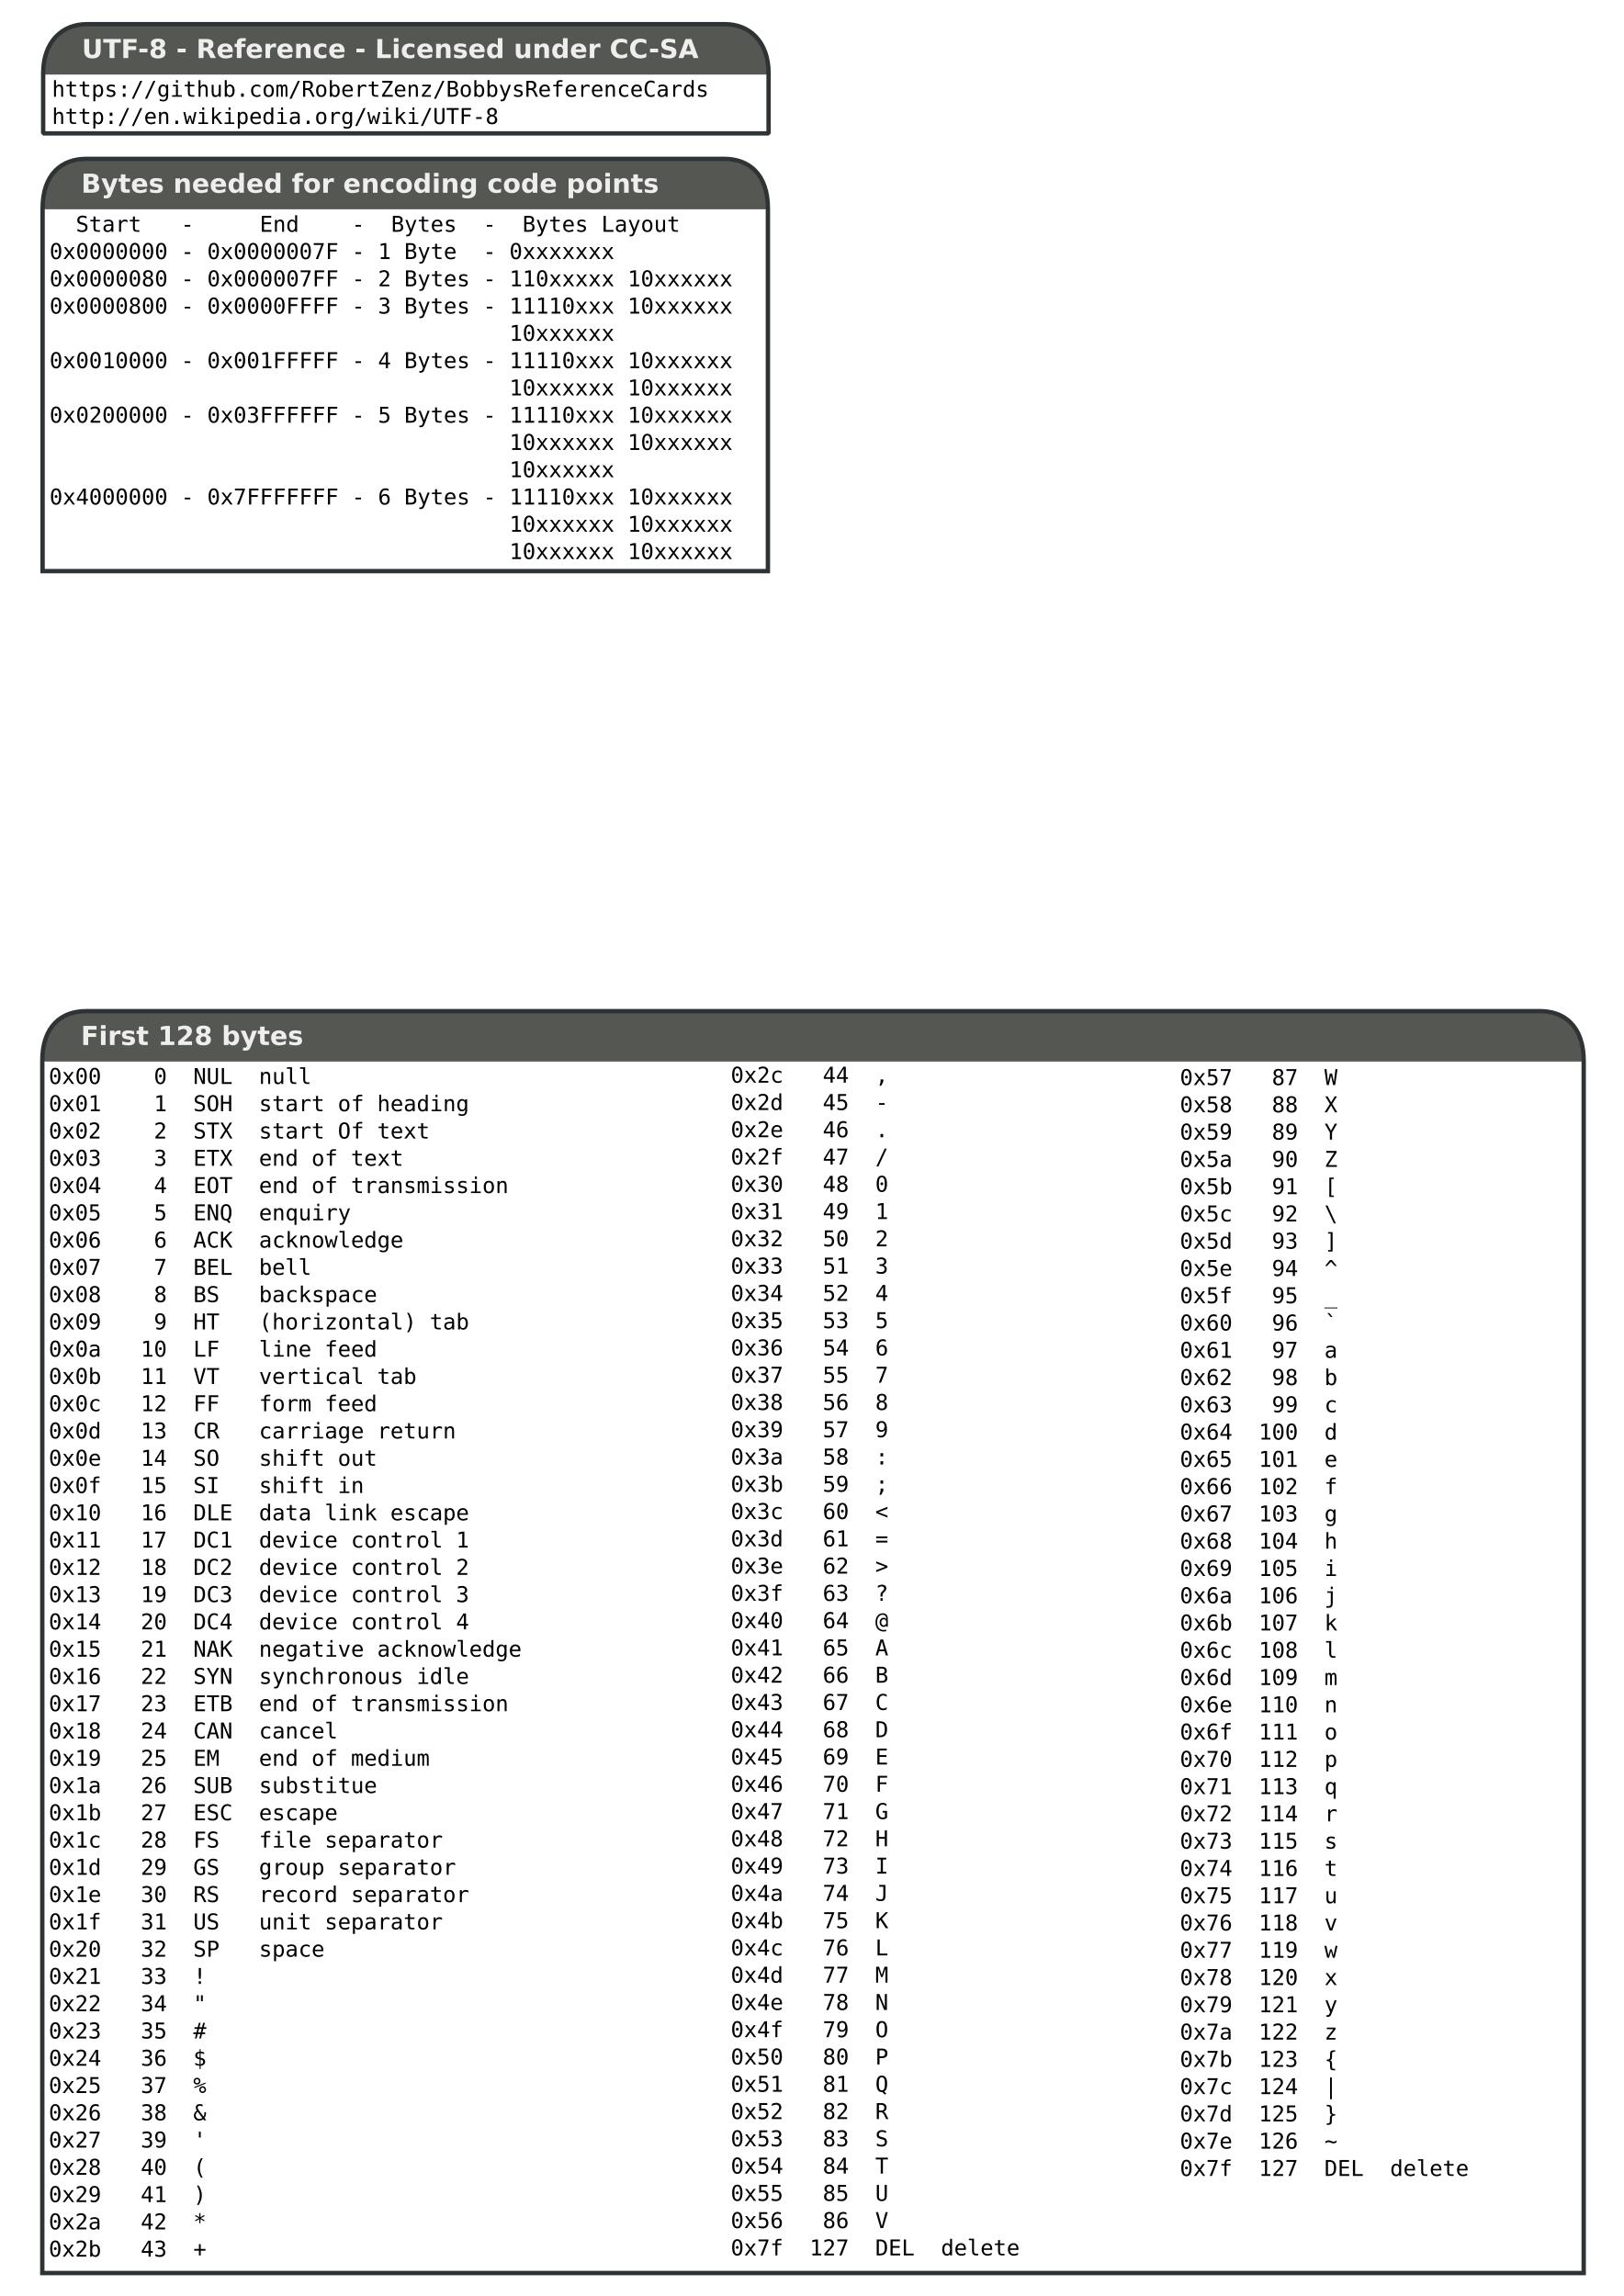
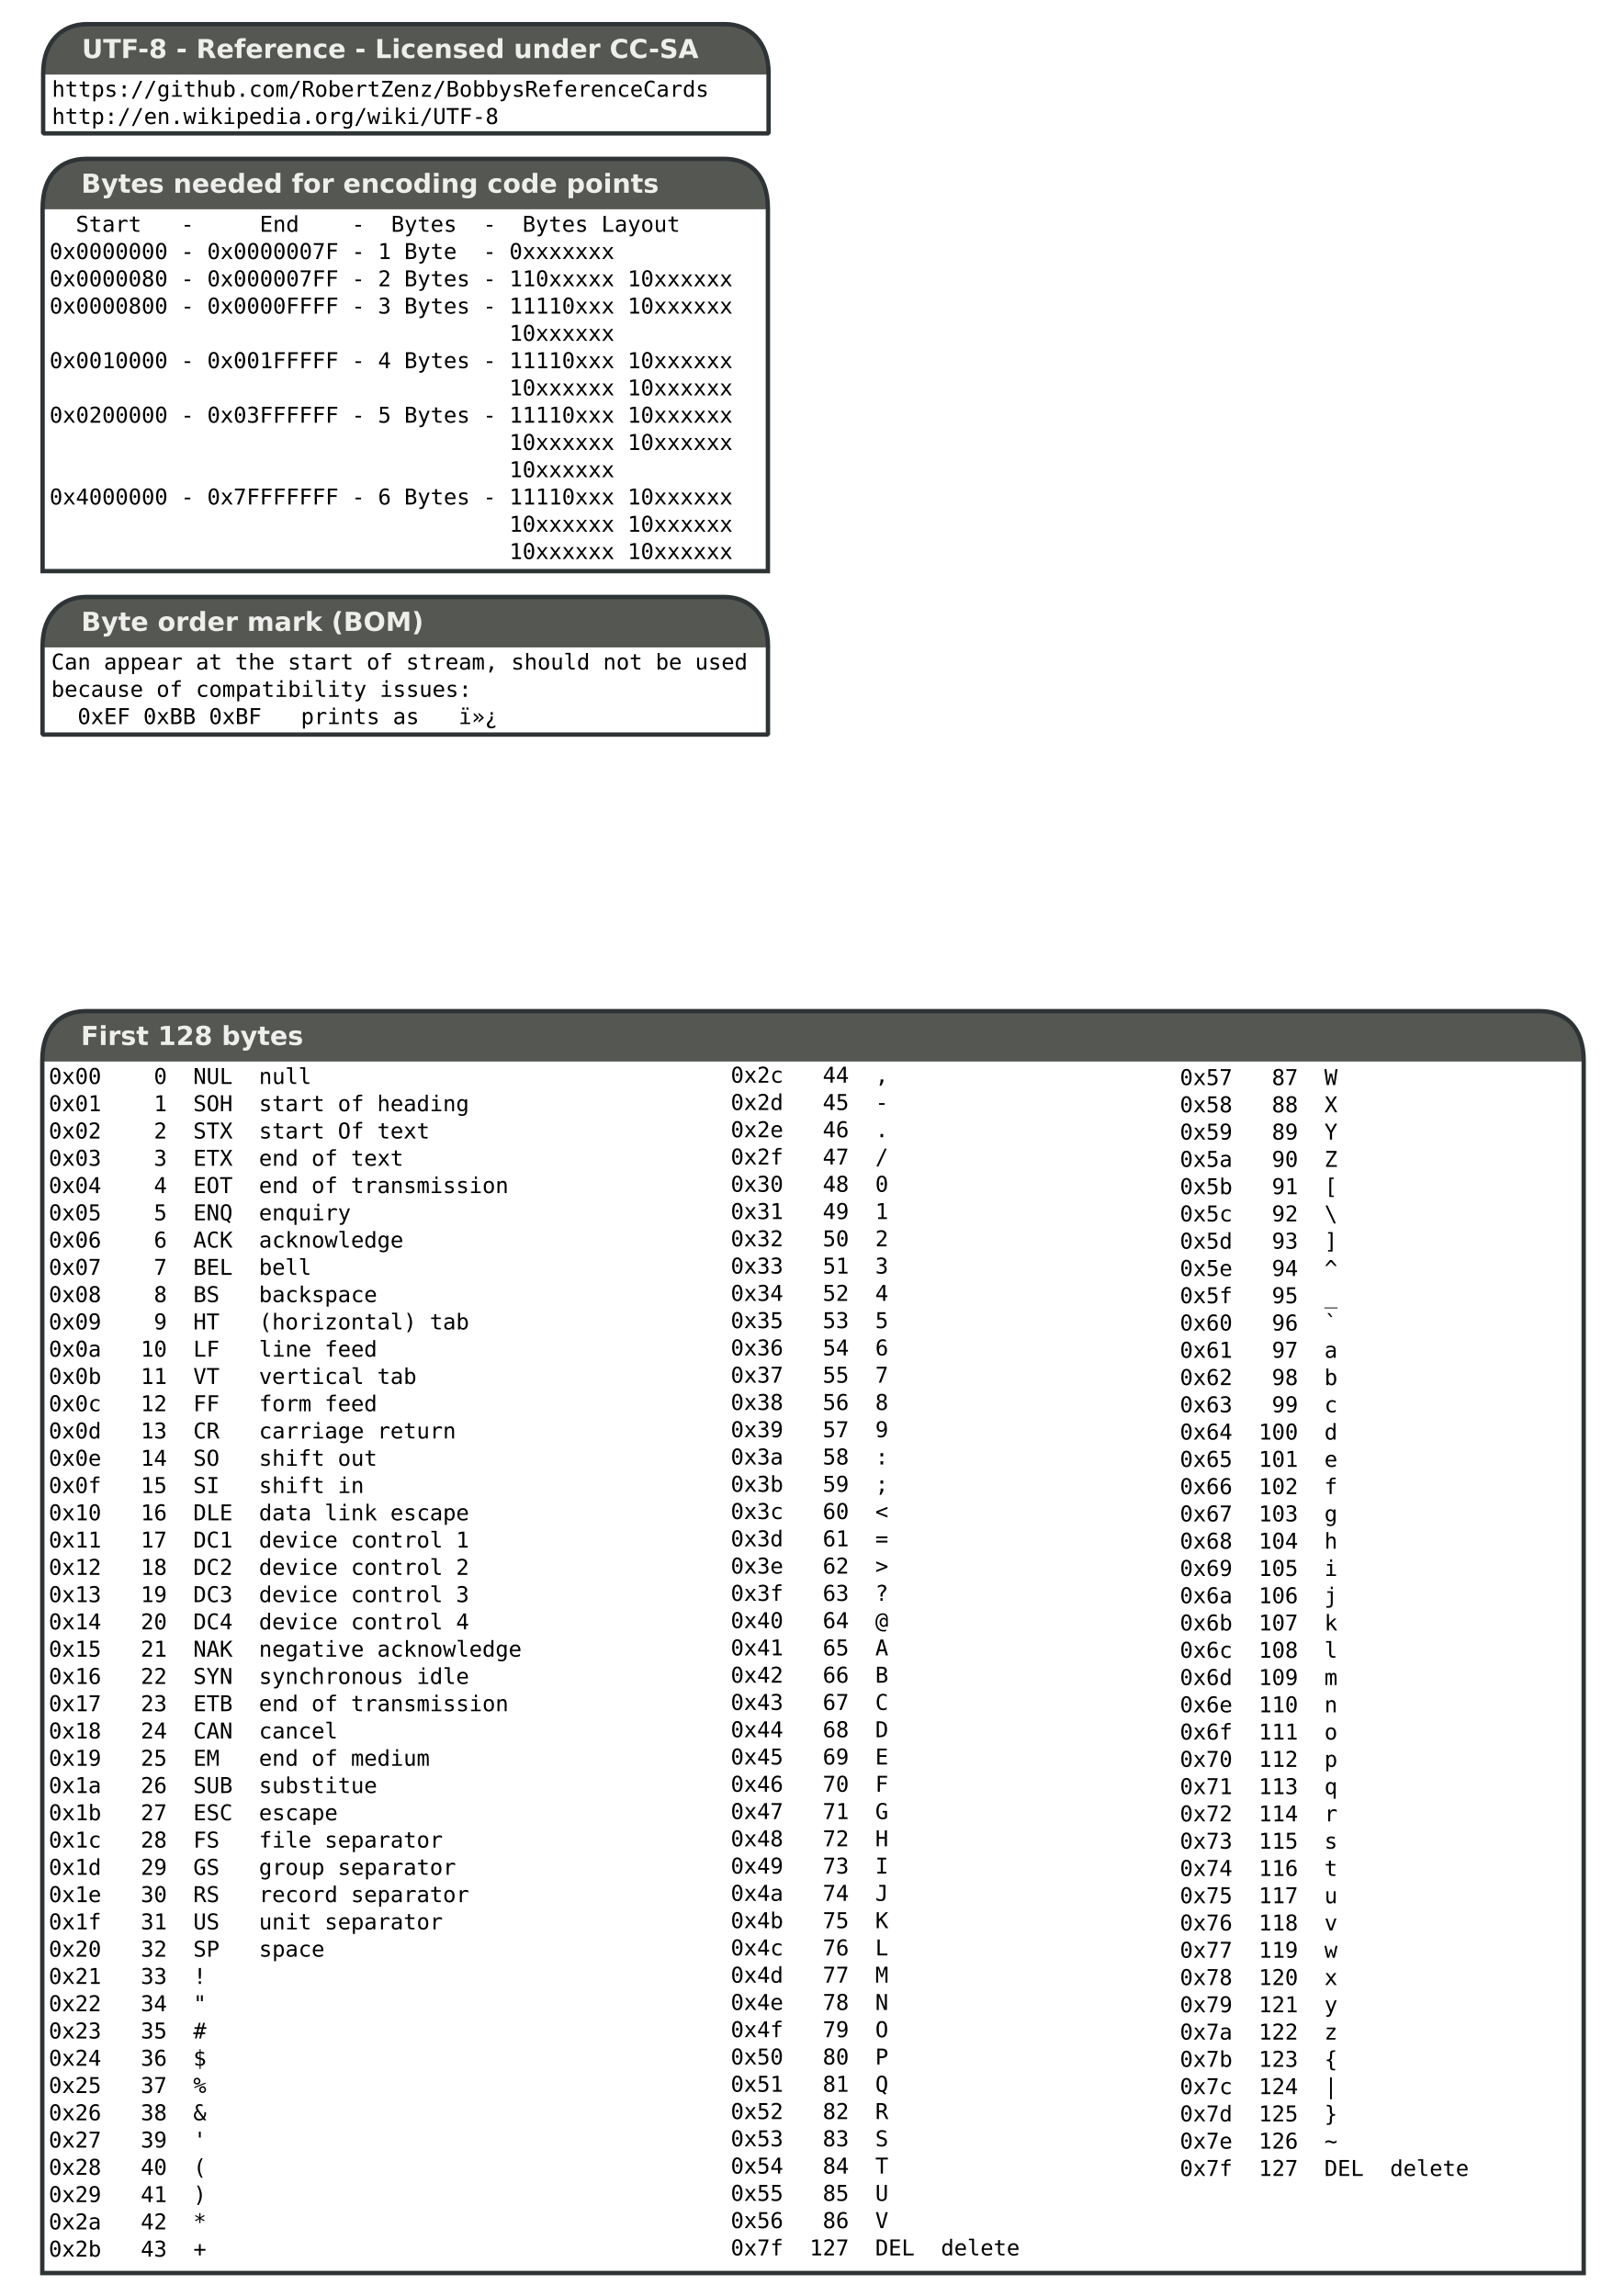
<svg xmlns="http://www.w3.org/2000/svg" width="744.094" height="1052.362" id="svg2" version="1.1">
  <defs id="defs4" />
  <g id="layer1">
    <path style="fill:#555753;fill-opacity:1;stroke:none" d="m 19.305,34.194 333.35,0 c 0,0 0.26,-23.739 -20.953,-23.739 -21.213,0 -290.73,0.209 -290.73,0.209 0,0 -21.744,-0.862 -21.668,23.529 z" id="path3763-5" />
    <path style="fill:none;stroke:#2e3436;stroke-width:2;stroke-linecap:round;stroke-linejoin:miter;stroke-miterlimit:0;stroke-opacity:1;stroke-dasharray:none" d="m 39.762,11.071 292.475,0 c 11.07,0 19.982,7.833 19.982,22.531 l 0,27.535 -332.439,0 0,-27.535 c 0,-14.698 8.912,-22.531 19.982,-22.531 z" id="rect2987-0" />
    <text xml:space="preserve" style="font-size:40px;font-style:normal;font-weight:normal;line-height:125%;letter-spacing:0px;word-spacing:0px;fill:#eeeeec;fill-opacity:1;stroke:none;font-family:Sans" x="37.488" y="26.618" id="text3759-3">
      <tspan id="tspan3761-6" x="37.488" y="26.618" style="font-size:12px;font-style:normal;font-variant:normal;font-weight:bold;font-stretch:normal;fill:#eeeeec;font-family:DejaVu Sans;-inkscape-font-specification:DejaVu Sans Bold">UTF-8 - Reference - Licensed under CC-SA</tspan>
    </text>
    <text xml:space="preserve" style="font-size:10px;font-style:normal;font-variant:normal;font-weight:normal;font-stretch:normal;line-height:125%;letter-spacing:0px;word-spacing:0px;fill:#000000;fill-opacity:1;stroke:none;font-family:Droid Sans Mono;-inkscape-font-specification:Droid Sans Mono" x="23.803" y="44.334" id="text3765-8">
      <tspan x="23.803" y="44.334" id="tspan4211-6" style="-inkscape-font-specification:DejaVu Sans Mono;font-family:DejaVu Sans Mono;font-weight:normal;font-style:normal;font-stretch:normal;font-variant:normal">https://github.com/RobertZenz/BobbysReferenceCards</tspan>
      <tspan x="23.803" y="56.834" id="tspan4413" style="-inkscape-font-specification:DejaVu Sans Mono;font-family:DejaVu Sans Mono;font-weight:normal;font-style:normal;font-stretch:normal;font-variant:normal">http://en.wikipedia.org/wiki/UTF-8</tspan>
    </text>
    <path style="fill:#555753;fill-opacity:1;stroke:none" d="m 19.02,95.909 333.35,0 c 0,0 -0.822,-23.739 -20.953,-23.739 -21.213,0 -290.73,0.209 -290.73,0.209 0,0 -19.157,-1.786 -21.668,23.529 z" id="path3763-5-7" />
    <path style="fill:none;stroke:#2e3436;stroke-width:2;stroke-linecap:round;stroke-linejoin:miter;stroke-miterlimit:4;stroke-opacity:1;stroke-dasharray:none" d="m 39.502,72.814 292.425,0 c 11.068,0 19.978,6.819 19.978,22.743 l 0,166.211 -332.382,0 0,-166.211 c 0,-15.924 8.91,-22.743 19.978,-22.743 z" id="rect2987-0-2" />
    <text xml:space="preserve" style="font-size:40px;font-style:normal;font-weight:normal;line-height:125%;letter-spacing:0px;word-spacing:0px;fill:#eeeeec;fill-opacity:1;stroke:none;font-family:Sans" x="37.202" y="88.333" id="text3759-3-2">
      <tspan id="tspan3761-6-8" x="37.202" y="88.333" style="font-size:12px;font-style:normal;font-variant:normal;font-weight:bold;font-stretch:normal;fill:#eeeeec;font-family:DejaVu Sans;-inkscape-font-specification:DejaVu Sans Bold">Bytes needed for encoding code points</tspan>
    </text>
    <text xml:space="preserve" style="font-size:10px;font-style:normal;font-variant:normal;font-weight:normal;font-stretch:normal;line-height:125%;letter-spacing:0px;word-spacing:0px;fill:#000000;fill-opacity:1;stroke:none;font-family:Droid Sans Mono;-inkscape-font-specification:Droid Sans Mono" x="23.517" y="97.62" id="text3765-8-2">
      <tspan x="23.517" y="97.62" id="tspan6812" />
    </text>
    <text xml:space="preserve" style="font-size:10px;font-style:normal;font-variant:normal;font-weight:normal;font-stretch:normal;line-height:125%;letter-spacing:0px;word-spacing:0px;fill:#000000;fill-opacity:1;stroke:none;font-family:Droid Sans Mono;-inkscape-font-specification:Droid Sans Mono" x="22.7" y="106.237" id="text3765-8-29">
      <tspan x="22.7" y="106.237" id="tspan5234" style="-inkscape-font-specification:DejaVu Sans Mono;font-family:DejaVu Sans Mono;font-weight:normal;font-style:normal;font-stretch:normal;font-variant:normal">  Start   -     End    -  Bytes  -  Bytes Layout</tspan>
      <tspan x="22.7" y="118.737" id="tspan5290" style="-inkscape-font-specification:DejaVu Sans Mono;font-family:DejaVu Sans Mono;font-weight:normal;font-style:normal;font-stretch:normal;font-variant:normal">0x0000000 - 0x0000007F - 1 Byte  - 0xxxxxxx</tspan>
      <tspan x="22.7" y="131.237" id="tspan5292" style="-inkscape-font-specification:DejaVu Sans Mono;font-family:DejaVu Sans Mono;font-weight:normal;font-style:normal;font-stretch:normal;font-variant:normal">0x0000080 - 0x000007FF - 2 Bytes - 110xxxxx 10xxxxxx</tspan>
      <tspan x="22.7" y="143.737" id="tspan5294" style="-inkscape-font-specification:DejaVu Sans Mono;font-family:DejaVu Sans Mono;font-weight:normal;font-style:normal;font-stretch:normal;font-variant:normal">0x0000800 - 0x0000FFFF - 3 Bytes - 11110xxx 10xxxxxx</tspan>
      <tspan x="22.7" y="156.237" id="tspan5296" style="-inkscape-font-specification:DejaVu Sans Mono;font-family:DejaVu Sans Mono;font-weight:normal;font-style:normal;font-stretch:normal;font-variant:normal">                                   10xxxxxx</tspan>
      <tspan x="22.7" y="168.737" id="tspan5298" style="-inkscape-font-specification:DejaVu Sans Mono;font-family:DejaVu Sans Mono;font-weight:normal;font-style:normal;font-stretch:normal;font-variant:normal">0x0010000 - 0x001FFFFF - 4 Bytes - 11110xxx 10xxxxxx</tspan>
      <tspan x="22.7" y="181.237" id="tspan5300" style="-inkscape-font-specification:DejaVu Sans Mono;font-family:DejaVu Sans Mono;font-weight:normal;font-style:normal;font-stretch:normal;font-variant:normal">                                   10xxxxxx 10xxxxxx</tspan>
      <tspan x="22.7" y="193.737" id="tspan5302" style="-inkscape-font-specification:DejaVu Sans Mono;font-family:DejaVu Sans Mono;font-weight:normal;font-style:normal;font-stretch:normal;font-variant:normal">0x0200000 - 0x03FFFFFF - 5 Bytes - 11110xxx 10xxxxxx</tspan>
      <tspan x="22.7" y="206.237" id="tspan5304" style="-inkscape-font-specification:DejaVu Sans Mono;font-family:DejaVu Sans Mono;font-weight:normal;font-style:normal;font-stretch:normal;font-variant:normal">                                   10xxxxxx 10xxxxxx</tspan>
      <tspan x="22.7" y="218.737" id="tspan5306" style="-inkscape-font-specification:DejaVu Sans Mono;font-family:DejaVu Sans Mono;font-weight:normal;font-style:normal;font-stretch:normal;font-variant:normal">                                   10xxxxxx</tspan>
      <tspan x="22.7" y="231.237" id="tspan5308" style="-inkscape-font-specification:DejaVu Sans Mono;font-family:DejaVu Sans Mono;font-weight:normal;font-style:normal;font-stretch:normal;font-variant:normal">0x4000000 - 0x7FFFFFFF - 6 Bytes - 11110xxx 10xxxxxx</tspan>
      <tspan x="22.7" y="243.737" id="tspan5310" style="-inkscape-font-specification:DejaVu Sans Mono;font-family:DejaVu Sans Mono;font-weight:normal;font-style:normal;font-stretch:normal;font-variant:normal">                                   10xxxxxx 10xxxxxx</tspan>
      <tspan x="22.7" y="256.237" id="tspan5312" style="-inkscape-font-specification:DejaVu Sans Mono;font-family:DejaVu Sans Mono;font-weight:normal;font-style:normal;font-stretch:normal;font-variant:normal">                                   10xxxxxx 10xxxxxx</tspan>
    </text>
    <path style="fill:#555753;fill-opacity:1;stroke:none" d="m 18.877,486.552 707.35,0 c 0,0 -1.327,-23.233 -20.953,-23.739 -21.206,-0.546 -664.73,0.209 -664.73,0.209 0,0 -19.157,-1.786 -21.668,23.529 z" id="path3763-5-7-9" />
    <path style="fill:none;stroke:#2e3436;stroke-width:2;stroke-linecap:round;stroke-linejoin:miter;stroke-miterlimit:4;stroke-opacity:1;stroke-dasharray:none" d="m 39.359,463.457 666.425,0 c 11.068,0 19.935,6.819 19.978,22.743 l 0,555.639 -706.382,0 0,-555.639 c 0,-15.924 8.91,-22.743 19.978,-22.743 z" id="rect2987-0-2-6" />
    <text xml:space="preserve" style="font-size:40px;font-style:normal;font-weight:normal;line-height:125%;letter-spacing:0px;word-spacing:0px;fill:#eeeeec;fill-opacity:1;stroke:none;font-family:Sans" x="37.059" y="478.975" id="text3759-3-2-9">
      <tspan id="tspan3761-6-8-9" x="37.059" y="478.975" style="font-size:12px;font-style:normal;font-variant:normal;font-weight:bold;font-stretch:normal;fill:#eeeeec;font-family:DejaVu Sans;-inkscape-font-specification:DejaVu Sans Bold">First 128 bytes  </tspan>
    </text>
    <text xml:space="preserve" style="font-size:10px;font-style:normal;font-variant:normal;font-weight:normal;font-stretch:normal;line-height:125%;letter-spacing:0px;word-spacing:0px;fill:#000000;fill-opacity:1;stroke:none;font-family:Droid Sans Mono;-inkscape-font-specification:Droid Sans Mono" x="22.341" y="496.826" id="text3765-8-29-4">
      <tspan x="22.341" y="496.826" id="tspan5312-3" style="font-style:normal;font-variant:normal;font-weight:normal;font-stretch:normal;font-family:DejaVu Sans Mono;-inkscape-font-specification:DejaVu Sans Mono">0x00    0  NUL  null</tspan>
      <tspan x="22.341" y="509.326" id="tspan39092" style="font-style:normal;font-variant:normal;font-weight:normal;font-stretch:normal;font-family:DejaVu Sans Mono;-inkscape-font-specification:DejaVu Sans Mono">0x01    1  SOH  start of heading</tspan>
      <tspan x="22.341" y="521.826" id="tspan39094" style="font-style:normal;font-variant:normal;font-weight:normal;font-stretch:normal;font-family:DejaVu Sans Mono;-inkscape-font-specification:DejaVu Sans Mono">0x02    2  STX  start Of text</tspan>
      <tspan x="22.341" y="534.326" id="tspan39096" style="font-style:normal;font-variant:normal;font-weight:normal;font-stretch:normal;font-family:DejaVu Sans Mono;-inkscape-font-specification:DejaVu Sans Mono">0x03    3  ETX  end of text</tspan>
      <tspan x="22.341" y="546.826" id="tspan39098" style="font-style:normal;font-variant:normal;font-weight:normal;font-stretch:normal;font-family:DejaVu Sans Mono;-inkscape-font-specification:DejaVu Sans Mono">0x04    4  EOT  end of transmission</tspan>
      <tspan x="22.341" y="559.326" id="tspan39100" style="font-style:normal;font-variant:normal;font-weight:normal;font-stretch:normal;font-family:DejaVu Sans Mono;-inkscape-font-specification:DejaVu Sans Mono">0x05    5  ENQ  enquiry</tspan>
      <tspan x="22.341" y="571.826" id="tspan39102" style="font-style:normal;font-variant:normal;font-weight:normal;font-stretch:normal;font-family:DejaVu Sans Mono;-inkscape-font-specification:DejaVu Sans Mono">0x06    6  ACK  acknowledge</tspan>
      <tspan x="22.341" y="584.326" id="tspan39104" style="font-style:normal;font-variant:normal;font-weight:normal;font-stretch:normal;font-family:DejaVu Sans Mono;-inkscape-font-specification:DejaVu Sans Mono">0x07    7  BEL  bell</tspan>
      <tspan x="22.341" y="596.826" id="tspan39106" style="font-style:normal;font-variant:normal;font-weight:normal;font-stretch:normal;font-family:DejaVu Sans Mono;-inkscape-font-specification:DejaVu Sans Mono">0x08    8  BS   backspace</tspan>
      <tspan x="22.341" y="609.326" id="tspan39108" style="font-style:normal;font-variant:normal;font-weight:normal;font-stretch:normal;font-family:DejaVu Sans Mono;-inkscape-font-specification:DejaVu Sans Mono">0x09    9  HT   (horizontal) tab</tspan>
      <tspan x="22.341" y="621.826" id="tspan39110" style="font-style:normal;font-variant:normal;font-weight:normal;font-stretch:normal;font-family:DejaVu Sans Mono;-inkscape-font-specification:DejaVu Sans Mono">0x0a   10  LF   line feed</tspan>
      <tspan x="22.341" y="634.326" id="tspan39112" style="font-style:normal;font-variant:normal;font-weight:normal;font-stretch:normal;font-family:DejaVu Sans Mono;-inkscape-font-specification:DejaVu Sans Mono">0x0b   11  VT   vertical tab</tspan>
      <tspan x="22.341" y="646.826" id="tspan39114" style="font-style:normal;font-variant:normal;font-weight:normal;font-stretch:normal;font-family:DejaVu Sans Mono;-inkscape-font-specification:DejaVu Sans Mono">0x0c   12  FF   form feed</tspan>
      <tspan x="22.341" y="659.326" id="tspan39116" style="font-style:normal;font-variant:normal;font-weight:normal;font-stretch:normal;font-family:DejaVu Sans Mono;-inkscape-font-specification:DejaVu Sans Mono">0x0d   13  CR   carriage return</tspan>
      <tspan x="22.341" y="671.826" id="tspan39118" style="font-style:normal;font-variant:normal;font-weight:normal;font-stretch:normal;font-family:DejaVu Sans Mono;-inkscape-font-specification:DejaVu Sans Mono">0x0e   14  SO   shift out</tspan>
      <tspan x="22.341" y="684.326" id="tspan39120" style="font-style:normal;font-variant:normal;font-weight:normal;font-stretch:normal;font-family:DejaVu Sans Mono;-inkscape-font-specification:DejaVu Sans Mono">0x0f   15  SI   shift in</tspan>
      <tspan x="22.341" y="696.826" id="tspan39122" style="font-style:normal;font-variant:normal;font-weight:normal;font-stretch:normal;font-family:DejaVu Sans Mono;-inkscape-font-specification:DejaVu Sans Mono">0x10   16  DLE  data link escape</tspan>
      <tspan x="22.341" y="709.326" id="tspan39124" style="font-style:normal;font-variant:normal;font-weight:normal;font-stretch:normal;font-family:DejaVu Sans Mono;-inkscape-font-specification:DejaVu Sans Mono">0x11   17  DC1  device control 1</tspan>
      <tspan x="22.341" y="721.826" id="tspan39126" style="font-style:normal;font-variant:normal;font-weight:normal;font-stretch:normal;font-family:DejaVu Sans Mono;-inkscape-font-specification:DejaVu Sans Mono">0x12   18  DC2  device control 2</tspan>
      <tspan x="22.341" y="734.326" id="tspan39128" style="font-style:normal;font-variant:normal;font-weight:normal;font-stretch:normal;font-family:DejaVu Sans Mono;-inkscape-font-specification:DejaVu Sans Mono">0x13   19  DC3  device control 3</tspan>
      <tspan x="22.341" y="746.826" id="tspan39130" style="font-style:normal;font-variant:normal;font-weight:normal;font-stretch:normal;font-family:DejaVu Sans Mono;-inkscape-font-specification:DejaVu Sans Mono">0x14   20  DC4  device control 4</tspan>
      <tspan x="22.341" y="759.326" id="tspan39132" style="font-style:normal;font-variant:normal;font-weight:normal;font-stretch:normal;font-family:DejaVu Sans Mono;-inkscape-font-specification:DejaVu Sans Mono">0x15   21  NAK  negative acknowledge</tspan>
      <tspan x="22.341" y="771.826" id="tspan39134" style="font-style:normal;font-variant:normal;font-weight:normal;font-stretch:normal;font-family:DejaVu Sans Mono;-inkscape-font-specification:DejaVu Sans Mono">0x16   22  SYN  synchronous idle</tspan>
      <tspan x="22.341" y="784.326" id="tspan39136" style="font-style:normal;font-variant:normal;font-weight:normal;font-stretch:normal;font-family:DejaVu Sans Mono;-inkscape-font-specification:DejaVu Sans Mono">0x17   23  ETB  end of transmission</tspan>
      <tspan x="22.341" y="796.826" id="tspan39138" style="font-style:normal;font-variant:normal;font-weight:normal;font-stretch:normal;font-family:DejaVu Sans Mono;-inkscape-font-specification:DejaVu Sans Mono">0x18   24  CAN  cancel</tspan>
      <tspan x="22.341" y="809.326" id="tspan39140" style="font-style:normal;font-variant:normal;font-weight:normal;font-stretch:normal;font-family:DejaVu Sans Mono;-inkscape-font-specification:DejaVu Sans Mono">0x19   25  EM   end of medium</tspan>
      <tspan x="22.341" y="821.826" id="tspan39142" style="font-style:normal;font-variant:normal;font-weight:normal;font-stretch:normal;font-family:DejaVu Sans Mono;-inkscape-font-specification:DejaVu Sans Mono">0x1a   26  SUB  substitue</tspan>
      <tspan x="22.341" y="834.326" id="tspan39144" style="font-style:normal;font-variant:normal;font-weight:normal;font-stretch:normal;font-family:DejaVu Sans Mono;-inkscape-font-specification:DejaVu Sans Mono">0x1b   27  ESC  escape</tspan>
      <tspan x="22.341" y="846.826" id="tspan39146" style="font-style:normal;font-variant:normal;font-weight:normal;font-stretch:normal;font-family:DejaVu Sans Mono;-inkscape-font-specification:DejaVu Sans Mono">0x1c   28  FS   file separator</tspan>
      <tspan x="22.341" y="859.326" id="tspan39148" style="font-style:normal;font-variant:normal;font-weight:normal;font-stretch:normal;font-family:DejaVu Sans Mono;-inkscape-font-specification:DejaVu Sans Mono">0x1d   29  GS   group separator</tspan>
      <tspan x="22.341" y="871.826" id="tspan39150" style="font-style:normal;font-variant:normal;font-weight:normal;font-stretch:normal;font-family:DejaVu Sans Mono;-inkscape-font-specification:DejaVu Sans Mono">0x1e   30  RS   record separator</tspan>
      <tspan x="22.341" y="884.326" id="tspan39152" style="font-style:normal;font-variant:normal;font-weight:normal;font-stretch:normal;font-family:DejaVu Sans Mono;-inkscape-font-specification:DejaVu Sans Mono">0x1f   31  US   unit separator</tspan>
      <tspan x="22.341" y="896.826" id="tspan39154" style="font-style:normal;font-variant:normal;font-weight:normal;font-stretch:normal;font-family:DejaVu Sans Mono;-inkscape-font-specification:DejaVu Sans Mono">0x20   32  SP   space</tspan>
      <tspan x="22.341" y="909.326" id="tspan39156" style="font-style:normal;font-variant:normal;font-weight:normal;font-stretch:normal;font-family:DejaVu Sans Mono;-inkscape-font-specification:DejaVu Sans Mono">0x21   33  !</tspan>
      <tspan x="22.341" y="921.826" id="tspan39158" style="font-style:normal;font-variant:normal;font-weight:normal;font-stretch:normal;font-family:DejaVu Sans Mono;-inkscape-font-specification:DejaVu Sans Mono">0x22   34  "</tspan>
      <tspan x="22.341" y="934.326" id="tspan39160" style="font-style:normal;font-variant:normal;font-weight:normal;font-stretch:normal;font-family:DejaVu Sans Mono;-inkscape-font-specification:DejaVu Sans Mono">0x23   35  #</tspan>
      <tspan x="22.341" y="946.826" id="tspan39162" style="font-style:normal;font-variant:normal;font-weight:normal;font-stretch:normal;font-family:DejaVu Sans Mono;-inkscape-font-specification:DejaVu Sans Mono">0x24   36  $</tspan>
      <tspan x="22.341" y="959.326" id="tspan39164" style="font-style:normal;font-variant:normal;font-weight:normal;font-stretch:normal;font-family:DejaVu Sans Mono;-inkscape-font-specification:DejaVu Sans Mono">0x25   37  %</tspan>
      <tspan x="22.341" y="971.826" id="tspan39166" style="font-style:normal;font-variant:normal;font-weight:normal;font-stretch:normal;font-family:DejaVu Sans Mono;-inkscape-font-specification:DejaVu Sans Mono">0x26   38  &amp;</tspan>
      <tspan x="22.341" y="984.326" id="tspan39168" style="font-style:normal;font-variant:normal;font-weight:normal;font-stretch:normal;font-family:DejaVu Sans Mono;-inkscape-font-specification:DejaVu Sans Mono">0x27   39  '</tspan>
      <tspan x="22.341" y="996.826" id="tspan39170" style="font-style:normal;font-variant:normal;font-weight:normal;font-stretch:normal;font-family:DejaVu Sans Mono;-inkscape-font-specification:DejaVu Sans Mono">0x28   40  (</tspan>
      <tspan x="22.341" y="1009.327" id="tspan39172" style="font-style:normal;font-variant:normal;font-weight:normal;font-stretch:normal;font-family:DejaVu Sans Mono;-inkscape-font-specification:DejaVu Sans Mono">0x29   41  )</tspan>
      <tspan x="22.341" y="1021.827" id="tspan39174" style="font-style:normal;font-variant:normal;font-weight:normal;font-stretch:normal;font-family:DejaVu Sans Mono;-inkscape-font-specification:DejaVu Sans Mono">0x2a   42  *</tspan>
      <tspan x="22.341" y="1034.326" id="tspan39176" style="font-style:normal;font-variant:normal;font-weight:normal;font-stretch:normal;font-family:DejaVu Sans Mono;-inkscape-font-specification:DejaVu Sans Mono">0x2b   43  +</tspan>
      <tspan x="22.341" y="1046.826" id="tspan39344" style="font-style:normal;font-variant:normal;font-weight:normal;font-stretch:normal;font-family:DejaVu Sans Mono;-inkscape-font-specification:DejaVu Sans Mono" />
    </text>
    <text xml:space="preserve" style="font-size:10px;font-style:normal;font-variant:normal;font-weight:normal;font-stretch:normal;line-height:125%;letter-spacing:0px;word-spacing:0px;fill:#000000;fill-opacity:1;stroke:none;font-family:Droid Sans Mono;-inkscape-font-specification:Droid Sans Mono" x="334.875" y="496.248" id="text3765-8-29-4-8">
      <tspan x="334.875" y="496.248" id="tspan39208-8" style="font-style:normal;font-variant:normal;font-weight:normal;font-stretch:normal;font-family:DejaVu Sans Mono;-inkscape-font-specification:DejaVu Sans Mono">0x2c   44  ,</tspan>
      <tspan x="334.875" y="508.748" style="font-style:normal;font-variant:normal;font-weight:normal;font-stretch:normal;font-family:DejaVu Sans Mono;-inkscape-font-specification:DejaVu Sans Mono" id="tspan4824">0x2d   45  -</tspan>
      <tspan x="334.875" y="521.248" style="font-style:normal;font-variant:normal;font-weight:normal;font-stretch:normal;font-family:DejaVu Sans Mono;-inkscape-font-specification:DejaVu Sans Mono" id="tspan4826">0x2e   46  .</tspan>
      <tspan x="334.875" y="533.748" style="font-style:normal;font-variant:normal;font-weight:normal;font-stretch:normal;font-family:DejaVu Sans Mono;-inkscape-font-specification:DejaVu Sans Mono" id="tspan4828">0x2f   47  /</tspan>
      <tspan x="334.875" y="546.248" style="font-style:normal;font-variant:normal;font-weight:normal;font-stretch:normal;font-family:DejaVu Sans Mono;-inkscape-font-specification:DejaVu Sans Mono" id="tspan4830">0x30   48  0</tspan>
      <tspan x="334.875" y="558.748" style="font-style:normal;font-variant:normal;font-weight:normal;font-stretch:normal;font-family:DejaVu Sans Mono;-inkscape-font-specification:DejaVu Sans Mono" id="tspan4832">0x31   49  1</tspan>
      <tspan x="334.875" y="571.248" style="font-style:normal;font-variant:normal;font-weight:normal;font-stretch:normal;font-family:DejaVu Sans Mono;-inkscape-font-specification:DejaVu Sans Mono" id="tspan4834">0x32   50  2</tspan>
      <tspan x="334.875" y="583.748" style="font-style:normal;font-variant:normal;font-weight:normal;font-stretch:normal;font-family:DejaVu Sans Mono;-inkscape-font-specification:DejaVu Sans Mono" id="tspan4836">0x33   51  3</tspan>
      <tspan x="334.875" y="596.248" style="font-style:normal;font-variant:normal;font-weight:normal;font-stretch:normal;font-family:DejaVu Sans Mono;-inkscape-font-specification:DejaVu Sans Mono" id="tspan4838">0x34   52  4</tspan>
      <tspan x="334.875" y="608.748" style="font-style:normal;font-variant:normal;font-weight:normal;font-stretch:normal;font-family:DejaVu Sans Mono;-inkscape-font-specification:DejaVu Sans Mono" id="tspan4840">0x35   53  5</tspan>
      <tspan x="334.875" y="621.248" style="font-style:normal;font-variant:normal;font-weight:normal;font-stretch:normal;font-family:DejaVu Sans Mono;-inkscape-font-specification:DejaVu Sans Mono" id="tspan4842">0x36   54  6</tspan>
      <tspan x="334.875" y="633.748" style="font-style:normal;font-variant:normal;font-weight:normal;font-stretch:normal;font-family:DejaVu Sans Mono;-inkscape-font-specification:DejaVu Sans Mono" id="tspan4844">0x37   55  7</tspan>
      <tspan x="334.875" y="646.248" style="font-style:normal;font-variant:normal;font-weight:normal;font-stretch:normal;font-family:DejaVu Sans Mono;-inkscape-font-specification:DejaVu Sans Mono" id="tspan4846">0x38   56  8</tspan>
      <tspan x="334.875" y="658.748" style="font-style:normal;font-variant:normal;font-weight:normal;font-stretch:normal;font-family:DejaVu Sans Mono;-inkscape-font-specification:DejaVu Sans Mono" id="tspan4848">0x39   57  9</tspan>
      <tspan x="334.875" y="671.248" style="font-style:normal;font-variant:normal;font-weight:normal;font-stretch:normal;font-family:DejaVu Sans Mono;-inkscape-font-specification:DejaVu Sans Mono" id="tspan4850">0x3a   58  :</tspan>
      <tspan x="334.875" y="683.748" style="font-style:normal;font-variant:normal;font-weight:normal;font-stretch:normal;font-family:DejaVu Sans Mono;-inkscape-font-specification:DejaVu Sans Mono" id="tspan4822">0x3b   59  ;</tspan>
      <tspan x="334.875" y="696.248" id="tspan39210-0" style="font-style:normal;font-variant:normal;font-weight:normal;font-stretch:normal;font-family:DejaVu Sans Mono;-inkscape-font-specification:DejaVu Sans Mono">0x3c   60  &lt;</tspan>
      <tspan x="334.875" y="708.748" id="tspan39212-8" style="font-style:normal;font-variant:normal;font-weight:normal;font-stretch:normal;font-family:DejaVu Sans Mono;-inkscape-font-specification:DejaVu Sans Mono">0x3d   61  =</tspan>
      <tspan x="334.875" y="721.248" id="tspan39214-0" style="font-style:normal;font-variant:normal;font-weight:normal;font-stretch:normal;font-family:DejaVu Sans Mono;-inkscape-font-specification:DejaVu Sans Mono">0x3e   62  &gt;</tspan>
      <tspan x="334.875" y="733.748" id="tspan39216-4" style="font-style:normal;font-variant:normal;font-weight:normal;font-stretch:normal;font-family:DejaVu Sans Mono;-inkscape-font-specification:DejaVu Sans Mono">0x3f   63  ?</tspan>
      <tspan x="334.875" y="746.248" id="tspan39218-3" style="font-style:normal;font-variant:normal;font-weight:normal;font-stretch:normal;font-family:DejaVu Sans Mono;-inkscape-font-specification:DejaVu Sans Mono">0x40   64  @</tspan>
      <tspan x="334.875" y="758.748" id="tspan39220-0" style="font-style:normal;font-variant:normal;font-weight:normal;font-stretch:normal;font-family:DejaVu Sans Mono;-inkscape-font-specification:DejaVu Sans Mono">0x41   65  A</tspan>
      <tspan x="334.875" y="771.248" id="tspan39222-4" style="font-style:normal;font-variant:normal;font-weight:normal;font-stretch:normal;font-family:DejaVu Sans Mono;-inkscape-font-specification:DejaVu Sans Mono">0x42   66  B</tspan>
      <tspan x="334.875" y="783.748" id="tspan39224-3" style="font-style:normal;font-variant:normal;font-weight:normal;font-stretch:normal;font-family:DejaVu Sans Mono;-inkscape-font-specification:DejaVu Sans Mono">0x43   67  C</tspan>
      <tspan x="334.875" y="796.248" id="tspan39226-5" style="font-style:normal;font-variant:normal;font-weight:normal;font-stretch:normal;font-family:DejaVu Sans Mono;-inkscape-font-specification:DejaVu Sans Mono">0x44   68  D</tspan>
      <tspan x="334.875" y="808.748" id="tspan39228-4" style="font-style:normal;font-variant:normal;font-weight:normal;font-stretch:normal;font-family:DejaVu Sans Mono;-inkscape-font-specification:DejaVu Sans Mono">0x45   69  E</tspan>
      <tspan x="334.875" y="821.248" id="tspan39230-8" style="font-style:normal;font-variant:normal;font-weight:normal;font-stretch:normal;font-family:DejaVu Sans Mono;-inkscape-font-specification:DejaVu Sans Mono">0x46   70  F</tspan>
      <tspan x="334.875" y="833.748" id="tspan39232-9" style="font-style:normal;font-variant:normal;font-weight:normal;font-stretch:normal;font-family:DejaVu Sans Mono;-inkscape-font-specification:DejaVu Sans Mono">0x47   71  G</tspan>
      <tspan x="334.875" y="846.248" id="tspan39234-2" style="font-style:normal;font-variant:normal;font-weight:normal;font-stretch:normal;font-family:DejaVu Sans Mono;-inkscape-font-specification:DejaVu Sans Mono">0x48   72  H</tspan>
      <tspan x="334.875" y="858.748" id="tspan39236-0" style="font-style:normal;font-variant:normal;font-weight:normal;font-stretch:normal;font-family:DejaVu Sans Mono;-inkscape-font-specification:DejaVu Sans Mono">0x49   73  I</tspan>
      <tspan x="334.875" y="871.248" id="tspan39238-9" style="font-style:normal;font-variant:normal;font-weight:normal;font-stretch:normal;font-family:DejaVu Sans Mono;-inkscape-font-specification:DejaVu Sans Mono">0x4a   74  J</tspan>
      <tspan x="334.875" y="883.748" id="tspan39240-0" style="font-style:normal;font-variant:normal;font-weight:normal;font-stretch:normal;font-family:DejaVu Sans Mono;-inkscape-font-specification:DejaVu Sans Mono">0x4b   75  K</tspan>
      <tspan x="334.875" y="896.248" id="tspan39242-8" style="font-style:normal;font-variant:normal;font-weight:normal;font-stretch:normal;font-family:DejaVu Sans Mono;-inkscape-font-specification:DejaVu Sans Mono">0x4c   76  L</tspan>
      <tspan x="334.875" y="908.748" id="tspan39244-6" style="font-style:normal;font-variant:normal;font-weight:normal;font-stretch:normal;font-family:DejaVu Sans Mono;-inkscape-font-specification:DejaVu Sans Mono">0x4d   77  M</tspan>
      <tspan x="334.875" y="921.248" id="tspan39246-2" style="font-style:normal;font-variant:normal;font-weight:normal;font-stretch:normal;font-family:DejaVu Sans Mono;-inkscape-font-specification:DejaVu Sans Mono">0x4e   78  N</tspan>
      <tspan x="334.875" y="933.748" id="tspan39248-3" style="font-style:normal;font-variant:normal;font-weight:normal;font-stretch:normal;font-family:DejaVu Sans Mono;-inkscape-font-specification:DejaVu Sans Mono">0x4f   79  O</tspan>
      <tspan x="334.875" y="946.248" id="tspan39250-3" style="font-style:normal;font-variant:normal;font-weight:normal;font-stretch:normal;font-family:DejaVu Sans Mono;-inkscape-font-specification:DejaVu Sans Mono">0x50   80  P</tspan>
      <tspan x="334.875" y="958.748" id="tspan39252-2" style="font-style:normal;font-variant:normal;font-weight:normal;font-stretch:normal;font-family:DejaVu Sans Mono;-inkscape-font-specification:DejaVu Sans Mono">0x51   81  Q</tspan>
      <tspan x="334.875" y="971.248" id="tspan39254-8" style="font-style:normal;font-variant:normal;font-weight:normal;font-stretch:normal;font-family:DejaVu Sans Mono;-inkscape-font-specification:DejaVu Sans Mono">0x52   82  R</tspan>
      <tspan x="334.875" y="983.748" id="tspan39256-2" style="font-style:normal;font-variant:normal;font-weight:normal;font-stretch:normal;font-family:DejaVu Sans Mono;-inkscape-font-specification:DejaVu Sans Mono">0x53   83  S</tspan>
      <tspan x="334.875" y="996.248" id="tspan39258-9" style="font-style:normal;font-variant:normal;font-weight:normal;font-stretch:normal;font-family:DejaVu Sans Mono;-inkscape-font-specification:DejaVu Sans Mono">0x54   84  T</tspan>
      <tspan x="334.875" y="1008.748" id="tspan39260-1" style="font-style:normal;font-variant:normal;font-weight:normal;font-stretch:normal;font-family:DejaVu Sans Mono;-inkscape-font-specification:DejaVu Sans Mono">0x55   85  U</tspan>
      <tspan x="334.875" y="1021.248" id="tspan39262-0" style="font-style:normal;font-variant:normal;font-weight:normal;font-stretch:normal;font-family:DejaVu Sans Mono;-inkscape-font-specification:DejaVu Sans Mono">0x56   86  V</tspan>
      <tspan x="334.875" y="1033.748" id="tspan39344-5" style="font-style:normal;font-variant:normal;font-weight:normal;font-stretch:normal;font-family:DejaVu Sans Mono;-inkscape-font-specification:DejaVu Sans Mono">0x7f  127  DEL  delete</tspan>
    </text>
    <text xml:space="preserve" style="font-size:10px;font-style:normal;font-variant:normal;font-weight:normal;font-stretch:normal;line-height:125%;letter-spacing:0px;word-spacing:0px;fill:#000000;fill-opacity:1;stroke:none;font-family:Droid Sans Mono;-inkscape-font-specification:Droid Sans Mono" x="540.698" y="484.831" id="text3765-8-29-4-8-6">
      <tspan x="540.698" y="484.831" id="tspan39262-0-3" style="font-style:normal;font-variant:normal;font-weight:normal;font-stretch:normal;font-family:DejaVu Sans Mono;-inkscape-font-specification:DejaVu Sans Mono" />
      <tspan x="540.698" y="497.331" id="tspan39264-8-5" style="font-style:normal;font-variant:normal;font-weight:normal;font-stretch:normal;font-family:DejaVu Sans Mono;-inkscape-font-specification:DejaVu Sans Mono">0x57   87  W</tspan>
      <tspan x="540.698" y="509.831" id="tspan39266-6-9" style="font-style:normal;font-variant:normal;font-weight:normal;font-stretch:normal;font-family:DejaVu Sans Mono;-inkscape-font-specification:DejaVu Sans Mono">0x58   88  X</tspan>
      <tspan x="540.698" y="522.331" id="tspan39268-5-9" style="font-style:normal;font-variant:normal;font-weight:normal;font-stretch:normal;font-family:DejaVu Sans Mono;-inkscape-font-specification:DejaVu Sans Mono">0x59   89  Y</tspan>
      <tspan x="540.698" y="534.831" id="tspan39270-9-5" style="font-style:normal;font-variant:normal;font-weight:normal;font-stretch:normal;font-family:DejaVu Sans Mono;-inkscape-font-specification:DejaVu Sans Mono">0x5a   90  Z</tspan>
      <tspan x="540.698" y="547.331" id="tspan39272-8-0" style="font-style:normal;font-variant:normal;font-weight:normal;font-stretch:normal;font-family:DejaVu Sans Mono;-inkscape-font-specification:DejaVu Sans Mono">0x5b   91  [</tspan>
      <tspan x="540.698" y="559.831" id="tspan39274-5-6" style="font-style:normal;font-variant:normal;font-weight:normal;font-stretch:normal;font-family:DejaVu Sans Mono;-inkscape-font-specification:DejaVu Sans Mono">0x5c   92  \</tspan>
      <tspan x="540.698" y="572.331" id="tspan39276-1-5" style="font-style:normal;font-variant:normal;font-weight:normal;font-stretch:normal;font-family:DejaVu Sans Mono;-inkscape-font-specification:DejaVu Sans Mono">0x5d   93  ]</tspan>
      <tspan x="540.698" y="584.831" id="tspan39278-2-1" style="font-style:normal;font-variant:normal;font-weight:normal;font-stretch:normal;font-family:DejaVu Sans Mono;-inkscape-font-specification:DejaVu Sans Mono">0x5e   94  ^</tspan>
      <tspan x="540.698" y="597.331" id="tspan39280-0-4" style="font-style:normal;font-variant:normal;font-weight:normal;font-stretch:normal;font-family:DejaVu Sans Mono;-inkscape-font-specification:DejaVu Sans Mono">0x5f   95  _</tspan>
      <tspan x="540.698" y="609.831" id="tspan39282-1-8" style="font-style:normal;font-variant:normal;font-weight:normal;font-stretch:normal;font-family:DejaVu Sans Mono;-inkscape-font-specification:DejaVu Sans Mono">0x60   96  `</tspan>
      <tspan x="540.698" y="622.331" id="tspan39284-6-7" style="font-style:normal;font-variant:normal;font-weight:normal;font-stretch:normal;font-family:DejaVu Sans Mono;-inkscape-font-specification:DejaVu Sans Mono">0x61   97  a</tspan>
      <tspan x="540.698" y="634.831" id="tspan39286-3-4" style="font-style:normal;font-variant:normal;font-weight:normal;font-stretch:normal;font-family:DejaVu Sans Mono;-inkscape-font-specification:DejaVu Sans Mono">0x62   98  b</tspan>
      <tspan x="540.698" y="647.331" id="tspan39288-8-2" style="font-style:normal;font-variant:normal;font-weight:normal;font-stretch:normal;font-family:DejaVu Sans Mono;-inkscape-font-specification:DejaVu Sans Mono">0x63   99  c</tspan>
      <tspan x="540.698" y="659.831" id="tspan39290-2-0" style="font-style:normal;font-variant:normal;font-weight:normal;font-stretch:normal;font-family:DejaVu Sans Mono;-inkscape-font-specification:DejaVu Sans Mono">0x64  100  d</tspan>
      <tspan x="540.698" y="672.331" id="tspan39292-1-3" style="font-style:normal;font-variant:normal;font-weight:normal;font-stretch:normal;font-family:DejaVu Sans Mono;-inkscape-font-specification:DejaVu Sans Mono">0x65  101  e</tspan>
      <tspan x="540.698" y="684.831" id="tspan39294-7-5" style="font-style:normal;font-variant:normal;font-weight:normal;font-stretch:normal;font-family:DejaVu Sans Mono;-inkscape-font-specification:DejaVu Sans Mono">0x66  102  f</tspan>
      <tspan x="540.698" y="697.331" id="tspan39296-5-7" style="font-style:normal;font-variant:normal;font-weight:normal;font-stretch:normal;font-family:DejaVu Sans Mono;-inkscape-font-specification:DejaVu Sans Mono">0x67  103  g</tspan>
      <tspan x="540.698" y="709.831" id="tspan39298-3-6" style="font-style:normal;font-variant:normal;font-weight:normal;font-stretch:normal;font-family:DejaVu Sans Mono;-inkscape-font-specification:DejaVu Sans Mono">0x68  104  h</tspan>
      <tspan x="540.698" y="722.331" id="tspan39300-8-1" style="font-style:normal;font-variant:normal;font-weight:normal;font-stretch:normal;font-family:DejaVu Sans Mono;-inkscape-font-specification:DejaVu Sans Mono">0x69  105  i</tspan>
      <tspan x="540.698" y="734.831" id="tspan39302-7-9" style="font-style:normal;font-variant:normal;font-weight:normal;font-stretch:normal;font-family:DejaVu Sans Mono;-inkscape-font-specification:DejaVu Sans Mono">0x6a  106  j</tspan>
      <tspan x="540.698" y="747.331" id="tspan39304-3-2" style="font-style:normal;font-variant:normal;font-weight:normal;font-stretch:normal;font-family:DejaVu Sans Mono;-inkscape-font-specification:DejaVu Sans Mono">0x6b  107  k</tspan>
      <tspan x="540.698" y="759.831" id="tspan39306-4-7" style="font-style:normal;font-variant:normal;font-weight:normal;font-stretch:normal;font-family:DejaVu Sans Mono;-inkscape-font-specification:DejaVu Sans Mono">0x6c  108  l</tspan>
      <tspan x="540.698" y="772.331" id="tspan39308-0-8" style="font-style:normal;font-variant:normal;font-weight:normal;font-stretch:normal;font-family:DejaVu Sans Mono;-inkscape-font-specification:DejaVu Sans Mono">0x6d  109  m</tspan>
      <tspan x="540.698" y="784.831" id="tspan39310-9-6" style="font-style:normal;font-variant:normal;font-weight:normal;font-stretch:normal;font-family:DejaVu Sans Mono;-inkscape-font-specification:DejaVu Sans Mono">0x6e  110  n</tspan>
      <tspan x="540.698" y="797.331" id="tspan39312-9-6" style="font-style:normal;font-variant:normal;font-weight:normal;font-stretch:normal;font-family:DejaVu Sans Mono;-inkscape-font-specification:DejaVu Sans Mono">0x6f  111  o</tspan>
      <tspan x="540.698" y="809.831" id="tspan39314-2-6" style="font-style:normal;font-variant:normal;font-weight:normal;font-stretch:normal;font-family:DejaVu Sans Mono;-inkscape-font-specification:DejaVu Sans Mono">0x70  112  p</tspan>
      <tspan x="540.698" y="822.331" id="tspan39316-7-3" style="font-style:normal;font-variant:normal;font-weight:normal;font-stretch:normal;font-family:DejaVu Sans Mono;-inkscape-font-specification:DejaVu Sans Mono">0x71  113  q</tspan>
      <tspan x="540.698" y="834.831" id="tspan39318-1-3" style="font-style:normal;font-variant:normal;font-weight:normal;font-stretch:normal;font-family:DejaVu Sans Mono;-inkscape-font-specification:DejaVu Sans Mono">0x72  114  r</tspan>
      <tspan x="540.698" y="847.331" id="tspan39320-2-3" style="font-style:normal;font-variant:normal;font-weight:normal;font-stretch:normal;font-family:DejaVu Sans Mono;-inkscape-font-specification:DejaVu Sans Mono">0x73  115  s</tspan>
      <tspan x="540.698" y="859.831" id="tspan39322-0-6" style="font-style:normal;font-variant:normal;font-weight:normal;font-stretch:normal;font-family:DejaVu Sans Mono;-inkscape-font-specification:DejaVu Sans Mono">0x74  116  t</tspan>
      <tspan x="540.698" y="872.331" id="tspan39324-3-8" style="font-style:normal;font-variant:normal;font-weight:normal;font-stretch:normal;font-family:DejaVu Sans Mono;-inkscape-font-specification:DejaVu Sans Mono">0x75  117  u</tspan>
      <tspan x="540.698" y="884.831" id="tspan39326-2-1" style="font-style:normal;font-variant:normal;font-weight:normal;font-stretch:normal;font-family:DejaVu Sans Mono;-inkscape-font-specification:DejaVu Sans Mono">0x76  118  v</tspan>
      <tspan x="540.698" y="897.331" id="tspan39328-8-8" style="font-style:normal;font-variant:normal;font-weight:normal;font-stretch:normal;font-family:DejaVu Sans Mono;-inkscape-font-specification:DejaVu Sans Mono">0x77  119  w</tspan>
      <tspan x="540.698" y="909.831" id="tspan39330-0-7" style="font-style:normal;font-variant:normal;font-weight:normal;font-stretch:normal;font-family:DejaVu Sans Mono;-inkscape-font-specification:DejaVu Sans Mono">0x78  120  x</tspan>
      <tspan x="540.698" y="922.331" id="tspan39332-1-6" style="font-style:normal;font-variant:normal;font-weight:normal;font-stretch:normal;font-family:DejaVu Sans Mono;-inkscape-font-specification:DejaVu Sans Mono">0x79  121  y</tspan>
      <tspan x="540.698" y="934.831" id="tspan39334-6-0" style="font-style:normal;font-variant:normal;font-weight:normal;font-stretch:normal;font-family:DejaVu Sans Mono;-inkscape-font-specification:DejaVu Sans Mono">0x7a  122  z</tspan>
      <tspan x="540.698" y="947.331" id="tspan39336-5-4" style="font-style:normal;font-variant:normal;font-weight:normal;font-stretch:normal;font-family:DejaVu Sans Mono;-inkscape-font-specification:DejaVu Sans Mono">0x7b  123  {</tspan>
      <tspan x="540.698" y="959.831" id="tspan39338-2-4" style="font-style:normal;font-variant:normal;font-weight:normal;font-stretch:normal;font-family:DejaVu Sans Mono;-inkscape-font-specification:DejaVu Sans Mono">0x7c  124  |</tspan>
      <tspan x="540.698" y="972.331" id="tspan39340-8-3" style="font-style:normal;font-variant:normal;font-weight:normal;font-stretch:normal;font-family:DejaVu Sans Mono;-inkscape-font-specification:DejaVu Sans Mono">0x7d  125  }</tspan>
      <tspan x="540.698" y="984.831" id="tspan39342-7-0" style="font-style:normal;font-variant:normal;font-weight:normal;font-stretch:normal;font-family:DejaVu Sans Mono;-inkscape-font-specification:DejaVu Sans Mono">0x7e  126  ~</tspan>
      <tspan x="540.698" y="997.331" id="tspan39344-5-2" style="font-style:normal;font-variant:normal;font-weight:normal;font-stretch:normal;font-family:DejaVu Sans Mono;-inkscape-font-specification:DejaVu Sans Mono">0x7f  127  DEL  delete</tspan>
    </text>
+     <path style="fill:#555753;fill-opacity:1;stroke:none" d="m 19.02,296.738 333.35,0 c 0,0 0.26,-23.739 -20.953,-23.739 -21.213,0 -290.73,0.209 -290.73,0.209 0,0 -21.744,-0.862 -21.668,23.529 z" id="path3763-5-0" />
+     <path style="fill:none;stroke:#2e3436;stroke-width:2;stroke-linecap:round;stroke-linejoin:miter;stroke-miterlimit:0;stroke-opacity:1;stroke-dasharray:none" d="m 39.477,273.615 292.475,0 c 11.07,0 19.982,7.833 19.982,22.531 l 0,40.545 -332.439,0 0,-40.545 c 0,-14.698 8.912,-22.531 19.982,-22.531 z" id="rect2987-0-6" />
+     <text xml:space="preserve" style="font-size:40px;font-style:normal;font-weight:normal;line-height:125%;letter-spacing:0px;word-spacing:0px;fill:#eeeeec;fill-opacity:1;stroke:none;font-family:Sans" x="37.202" y="289.162" id="text3759-3-4">
+       <tspan id="tspan3761-6-2" x="37.202" y="289.162" style="font-size:12px;font-style:normal;font-variant:normal;font-weight:bold;font-stretch:normal;fill:#eeeeec;font-family:DejaVu Sans;-inkscape-font-specification:DejaVu Sans Bold">Byte order mark (BOM)</tspan>
+     </text>
+     <text xml:space="preserve" style="font-size:10px;font-style:normal;font-variant:normal;font-weight:normal;font-stretch:normal;line-height:125%;letter-spacing:0px;word-spacing:0px;fill:#000000;fill-opacity:1;stroke:none;font-family:Droid Sans Mono;-inkscape-font-specification:Droid Sans Mono" x="23.517" y="306.878" id="text3765-8-1">
+       <tspan x="23.517" y="306.878" id="tspan4413-0" style="font-style:normal;font-variant:normal;font-weight:normal;font-stretch:normal;font-family:DejaVu Sans Mono;-inkscape-font-specification:DejaVu Sans Mono">Can appear at the start of stream, should not be used</tspan>
+       <tspan x="23.517" y="319.378" style="font-style:normal;font-variant:normal;font-weight:normal;font-stretch:normal;font-family:DejaVu Sans Mono;-inkscape-font-specification:DejaVu Sans Mono" id="tspan4892">because of compatibility issues:</tspan>
+       <tspan x="23.517" y="331.878" style="font-style:normal;font-variant:normal;font-weight:normal;font-stretch:normal;font-family:DejaVu Sans Mono;-inkscape-font-specification:DejaVu Sans Mono" id="tspan4890">  0xEF 0xBB 0xBF   prints as   ï»¿</tspan>
+     </text>
  </g>
</svg>
